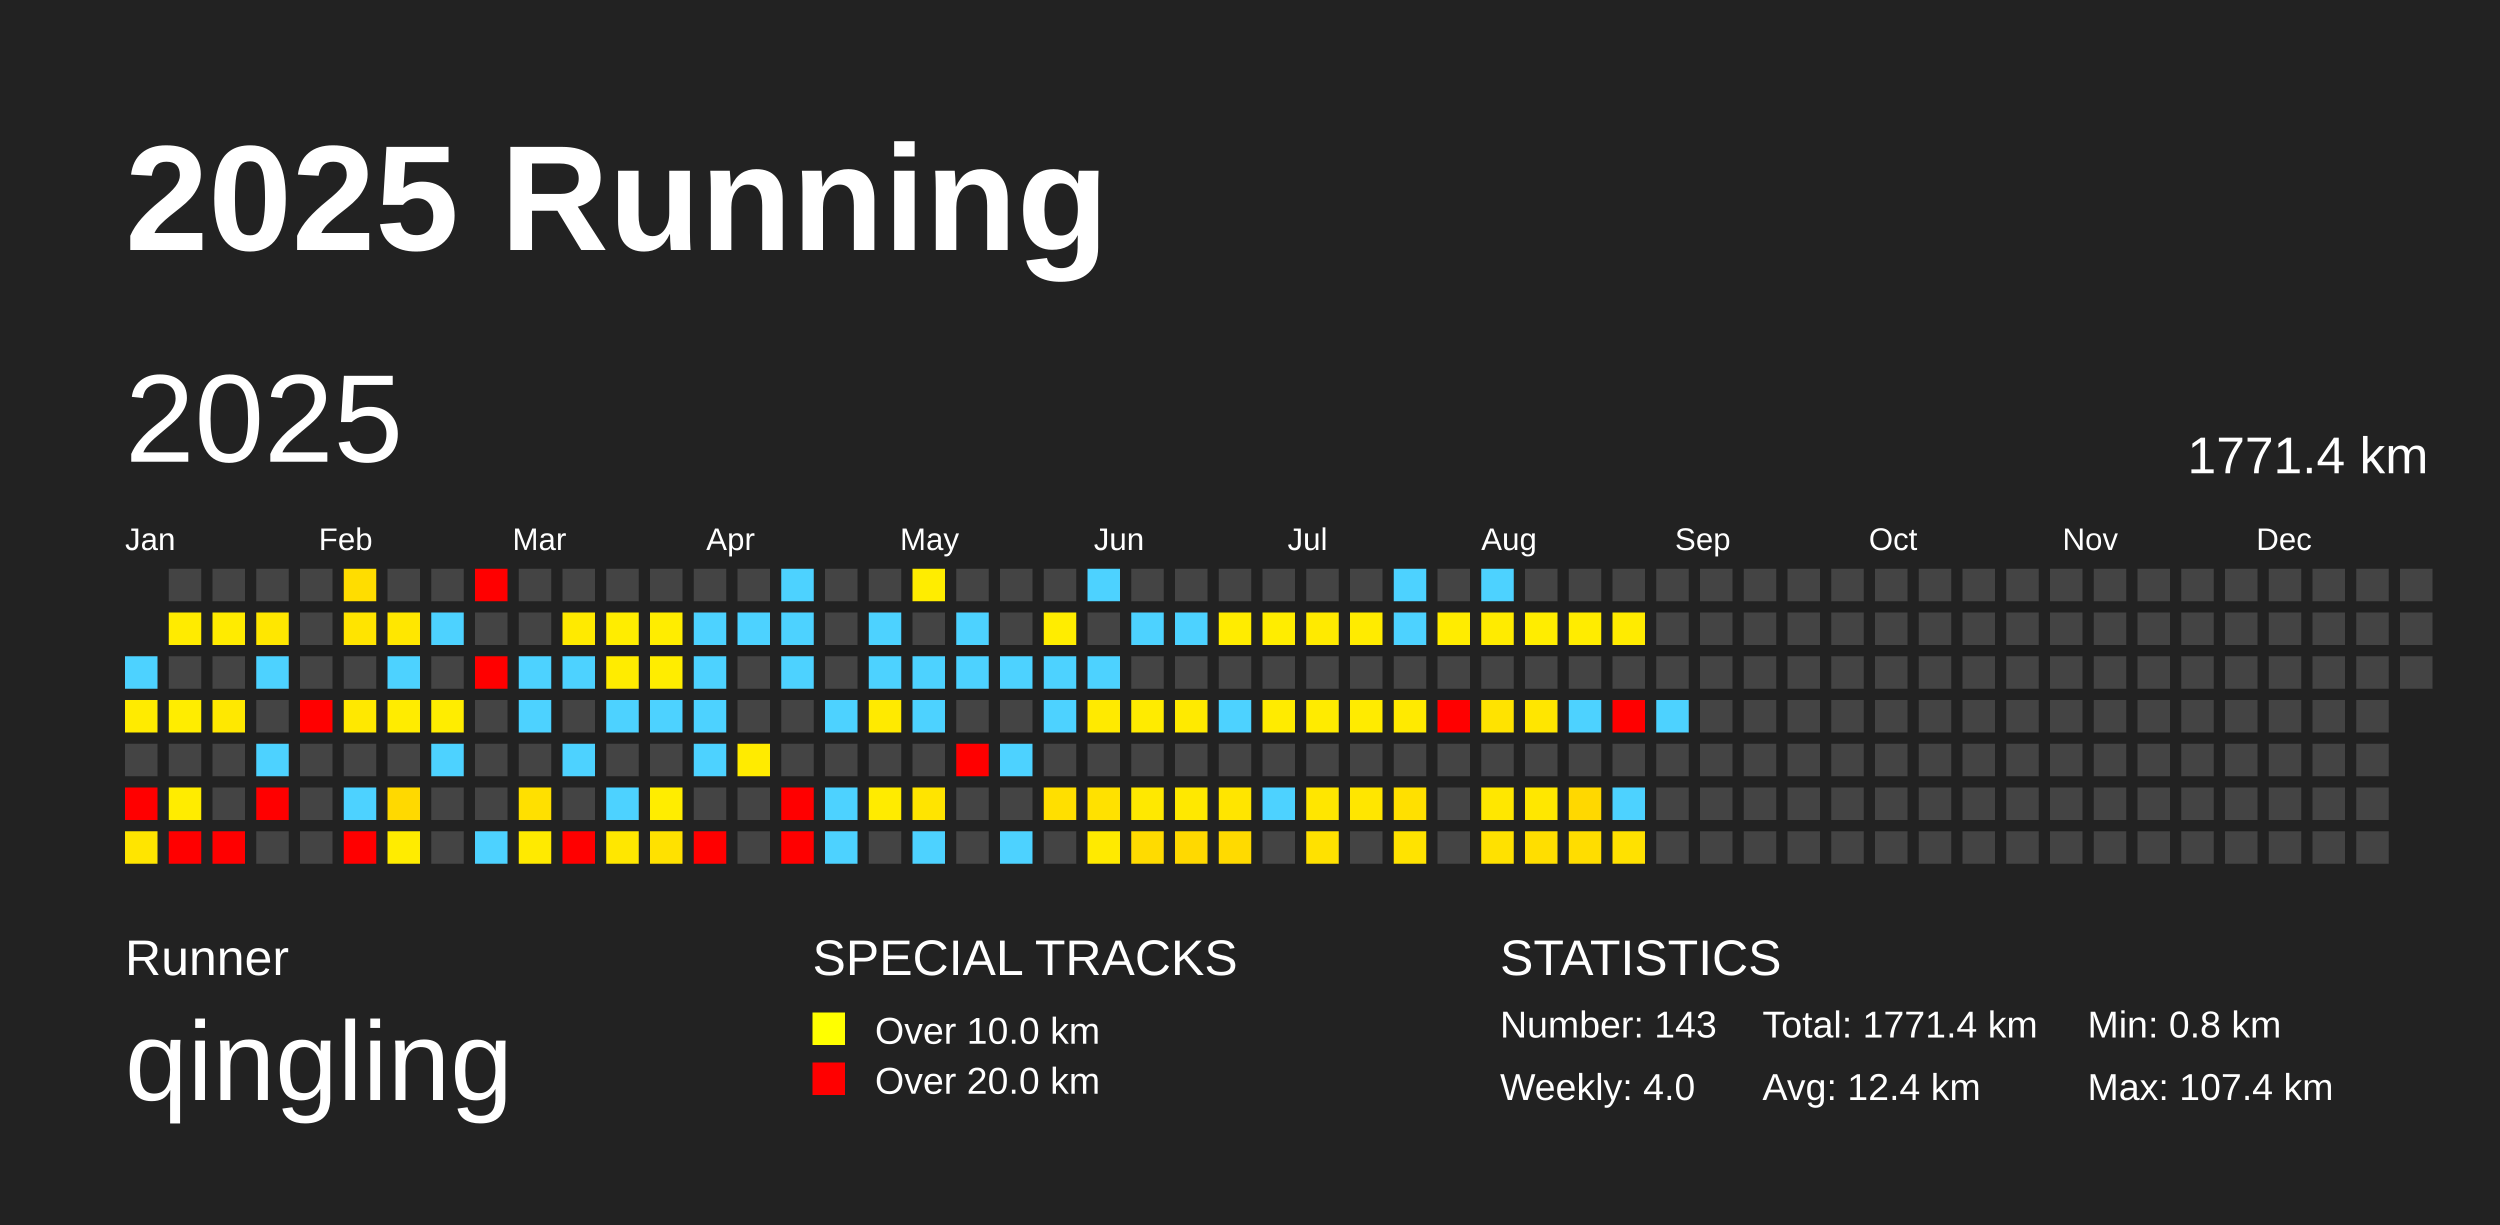
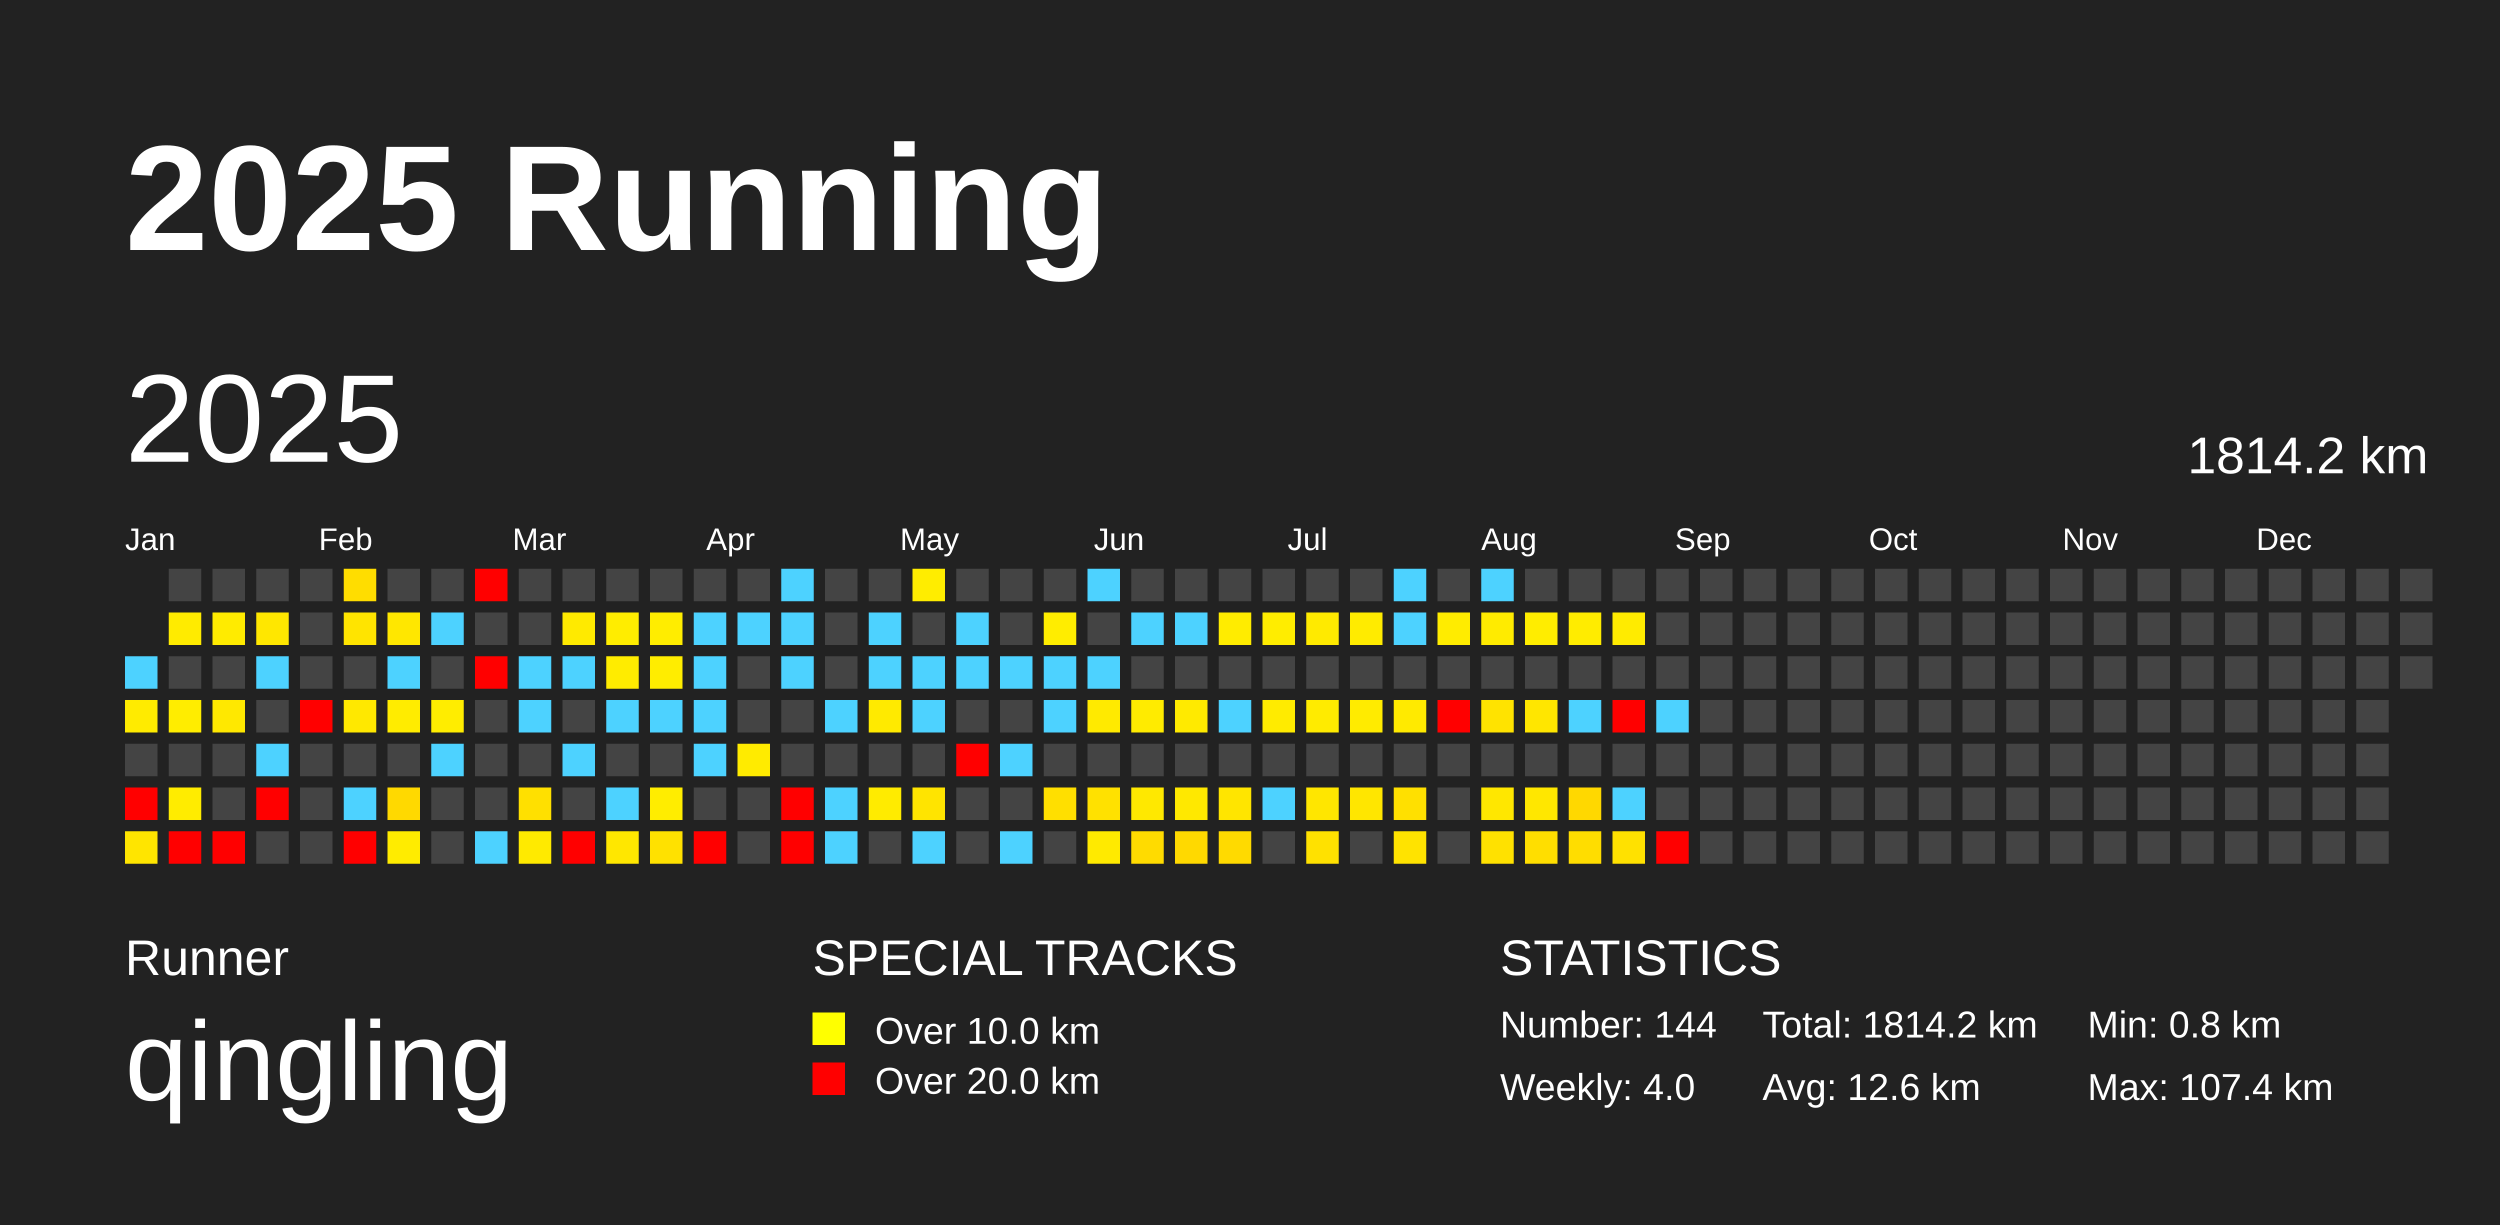
<svg xmlns="http://www.w3.org/2000/svg" baseProfile="full" height="98mm" version="1.1" viewBox="0,0,200,98" width="200mm">
  <defs />
  <rect fill="#222222" height="98" width="200" x="0" y="0" />
  <text fill="#FFFFFF" style="font-size:12px; font-family:Arial; font-weight:bold;" x="10" y="20">2025 Running</text>
  <text fill="#FFFFFF" style="font-size:4px; font-family:Arial" x="10" y="78">Runner</text>
  <text fill="#FFFFFF" style="font-size:9px; font-family:Arial" x="10" y="88">qingling</text>
  <text fill="#FFFFFF" style="font-size:4px; font-family:Arial" x="65" y="78">SPECIAL TRACKS</text>
  <rect fill="yellow" height="2.6" width="2.6" x="65" y="81" />
  <text fill="#FFFFFF" style="font-size:3px; font-family:Arial" x="70" y="83.5">Over 10.0 km</text>
  <rect fill="red" height="2.6" width="2.6" x="65" y="85" />
  <text fill="#FFFFFF" style="font-size:3px; font-family:Arial" x="70" y="87.5">Over 20.0 km</text>
  <text fill="#FFFFFF" style="font-size:4px; font-family:Arial" x="120" y="78">STATISTICS</text>
-   <text fill="#FFFFFF" style="font-size:3px; font-family:Arial" x="120" y="83">Number: 143</text>
+   <text fill="#FFFFFF" style="font-size:3px; font-family:Arial" x="120" y="83">Number: 144</text>
  <text fill="#FFFFFF" style="font-size:3px; font-family:Arial" x="120" y="88">Weekly: 4.0</text>
-   <text fill="#FFFFFF" style="font-size:3px; font-family:Arial" x="141" y="83">Total: 1771.4 km</text>
-   <text fill="#FFFFFF" style="font-size:3px; font-family:Arial" x="141" y="88">Avg: 12.4 km</text>
+   <text fill="#FFFFFF" style="font-size:3px; font-family:Arial" x="141" y="83">Total: 1814.2 km</text>
+   <text fill="#FFFFFF" style="font-size:3px; font-family:Arial" x="141" y="88">Avg: 12.6 km</text>
  <text fill="#FFFFFF" style="font-size:3px; font-family:Arial" x="167" y="83">Min: 0.8 km</text>
  <text fill="#FFFFFF" style="font-size:3px; font-family:Arial" x="167" y="88">Max: 107.4 km</text>
  <text dominant-baseline="hanging" fill="#FFFFFF" style="font-size:10.0px; font-family:Arial;" x="10" y="30">2025</text>
-   <text dominant-baseline="hanging" fill="#FFFFFF" style="font-size:4.125px; font-family:Arial;" x="175" y="35">1771.4 km</text>
+   <text dominant-baseline="hanging" fill="#FFFFFF" style="font-size:4.125px; font-family:Arial;" x="175" y="35">1814.2 km</text>
  <text fill="#FFFFFF" style="font-size:2.5px; font-family:Arial" x="10.0" y="44">Jan</text>
  <text fill="#FFFFFF" style="font-size:2.5px; font-family:Arial" x="25.5" y="44">Feb</text>
  <text fill="#FFFFFF" style="font-size:2.5px; font-family:Arial" x="41.0" y="44">Mar</text>
  <text fill="#FFFFFF" style="font-size:2.5px; font-family:Arial" x="56.5" y="44">Apr</text>
  <text fill="#FFFFFF" style="font-size:2.5px; font-family:Arial" x="72.0" y="44">May</text>
  <text fill="#FFFFFF" style="font-size:2.5px; font-family:Arial" x="87.5" y="44">Jun</text>
  <text fill="#FFFFFF" style="font-size:2.5px; font-family:Arial" x="103.0" y="44">Jul</text>
  <text fill="#FFFFFF" style="font-size:2.5px; font-family:Arial" x="118.5" y="44">Aug</text>
  <text fill="#FFFFFF" style="font-size:2.5px; font-family:Arial" x="134.0" y="44">Sep</text>
  <text fill="#FFFFFF" style="font-size:2.5px; font-family:Arial" x="149.5" y="44">Oct</text>
  <text fill="#FFFFFF" style="font-size:2.5px; font-family:Arial" x="165.0" y="44">Nov</text>
  <text fill="#FFFFFF" style="font-size:2.5px; font-family:Arial" x="180.5" y="44">Dec</text>
  <rect fill="#4dd2ff" height="2.6" width="2.6" x="10.0" y="52.5" />
  <rect fill="#ffeb00" height="2.6" width="2.6" x="10.0" y="56.0" />
  <rect fill="#444444" height="2.6" width="2.6" x="10.0" y="59.5" />
  <rect fill="red" height="2.6" width="2.6" x="10.0" y="63.0" />
  <rect fill="#ffe500" height="2.6" width="2.6" x="10.0" y="66.5" />
  <rect fill="#444444" height="2.6" width="2.6" x="13.5" y="45.5" />
  <rect fill="#ffeb00" height="2.6" width="2.6" x="13.5" y="49.0" />
  <rect fill="#444444" height="2.6" width="2.6" x="13.5" y="52.5" />
  <rect fill="#ffed00" height="2.6" width="2.6" x="13.5" y="56.0" />
  <rect fill="#444444" height="2.6" width="2.6" x="13.5" y="59.5" />
  <rect fill="#ffec00" height="2.6" width="2.6" x="13.5" y="63.0" />
  <rect fill="red" height="2.6" width="2.6" x="13.5" y="66.5" />
  <rect fill="#444444" height="2.6" width="2.6" x="17.0" y="45.5" />
  <rect fill="#ffeb00" height="2.6" width="2.6" x="17.0" y="49.0" />
  <rect fill="#444444" height="2.6" width="2.6" x="17.0" y="52.5" />
  <rect fill="#ffe800" height="2.6" width="2.6" x="17.0" y="56.0" />
  <rect fill="#444444" height="2.6" width="2.6" x="17.0" y="59.5" />
  <rect fill="#444444" height="2.6" width="2.6" x="17.0" y="63.0" />
  <rect fill="red" height="2.6" width="2.6" x="17.0" y="66.5" />
  <rect fill="#444444" height="2.6" width="2.6" x="20.5" y="45.5" />
  <rect fill="#ffe700" height="2.6" width="2.6" x="20.5" y="49.0" />
  <rect fill="#4dd2ff" height="2.6" width="2.6" x="20.5" y="52.5" />
  <rect fill="#444444" height="2.6" width="2.6" x="20.5" y="56.0" />
  <rect fill="#4dd2ff" height="2.6" width="2.6" x="20.5" y="59.5" />
  <rect fill="red" height="2.6" width="2.6" x="20.5" y="63.0" />
  <rect fill="#444444" height="2.6" width="2.6" x="20.5" y="66.5" />
  <rect fill="#444444" height="2.6" width="2.6" x="24.0" y="45.5" />
  <rect fill="#444444" height="2.6" width="2.6" x="24.0" y="49.0" />
  <rect fill="#444444" height="2.6" width="2.6" x="24.0" y="52.5" />
  <rect fill="red" height="2.6" width="2.6" x="24.0" y="56.0" />
  <rect fill="#444444" height="2.6" width="2.6" x="24.0" y="59.5" />
  <rect fill="#444444" height="2.6" width="2.6" x="24.0" y="63.0" />
  <rect fill="#444444" height="2.6" width="2.6" x="24.0" y="66.5" />
  <rect fill="#ffdd00" height="2.6" width="2.6" x="27.5" y="45.5" />
  <rect fill="#ffe400" height="2.6" width="2.6" x="27.5" y="49.0" />
  <rect fill="#444444" height="2.6" width="2.6" x="27.5" y="52.5" />
  <rect fill="#ffe800" height="2.6" width="2.6" x="27.5" y="56.0" />
  <rect fill="#444444" height="2.6" width="2.6" x="27.5" y="59.5" />
  <rect fill="#4dd2ff" height="2.6" width="2.6" x="27.5" y="63.0" />
  <rect fill="red" height="2.6" width="2.6" x="27.5" y="66.5" />
  <rect fill="#444444" height="2.6" width="2.6" x="31.0" y="45.5" />
  <rect fill="#ffe700" height="2.6" width="2.6" x="31.0" y="49.0" />
  <rect fill="#4dd2ff" height="2.6" width="2.6" x="31.0" y="52.5" />
  <rect fill="#ffec00" height="2.6" width="2.6" x="31.0" y="56.0" />
  <rect fill="#444444" height="2.6" width="2.6" x="31.0" y="59.5" />
  <rect fill="#ffd900" height="2.6" width="2.6" x="31.0" y="63.0" />
  <rect fill="#ffec00" height="2.6" width="2.6" x="31.0" y="66.5" />
  <rect fill="#444444" height="2.6" width="2.6" x="34.5" y="45.5" />
  <rect fill="#4dd2ff" height="2.6" width="2.6" x="34.5" y="49.0" />
  <rect fill="#444444" height="2.6" width="2.6" x="34.5" y="52.5" />
  <rect fill="#ffed00" height="2.6" width="2.6" x="34.5" y="56.0" />
  <rect fill="#4dd2ff" height="2.6" width="2.6" x="34.5" y="59.5" />
  <rect fill="#444444" height="2.6" width="2.6" x="34.5" y="63.0" />
  <rect fill="#444444" height="2.6" width="2.6" x="34.5" y="66.5" />
  <rect fill="red" height="2.6" width="2.6" x="38.0" y="45.5" />
  <rect fill="#444444" height="2.6" width="2.6" x="38.0" y="49.0" />
  <rect fill="red" height="2.6" width="2.6" x="38.0" y="52.5" />
  <rect fill="#444444" height="2.6" width="2.6" x="38.0" y="56.0" />
  <rect fill="#444444" height="2.6" width="2.6" x="38.0" y="59.5" />
  <rect fill="#444444" height="2.6" width="2.6" x="38.0" y="63.0" />
  <rect fill="#4dd2ff" height="2.6" width="2.6" x="38.0" y="66.5" />
  <rect fill="#444444" height="2.6" width="2.6" x="41.5" y="45.5" />
  <rect fill="#444444" height="2.6" width="2.6" x="41.5" y="49.0" />
  <rect fill="#4dd2ff" height="2.6" width="2.6" x="41.5" y="52.5" />
  <rect fill="#4dd2ff" height="2.6" width="2.6" x="41.5" y="56.0" />
  <rect fill="#444444" height="2.6" width="2.6" x="41.5" y="59.5" />
  <rect fill="#ffe000" height="2.6" width="2.6" x="41.5" y="63.0" />
  <rect fill="#ffea00" height="2.6" width="2.6" x="41.5" y="66.5" />
  <rect fill="#444444" height="2.6" width="2.6" x="45.0" y="45.5" />
  <rect fill="#ffea00" height="2.6" width="2.6" x="45.0" y="49.0" />
  <rect fill="#4dd2ff" height="2.6" width="2.6" x="45.0" y="52.5" />
  <rect fill="#444444" height="2.6" width="2.6" x="45.0" y="56.0" />
  <rect fill="#4dd2ff" height="2.6" width="2.6" x="45.0" y="59.5" />
  <rect fill="#444444" height="2.6" width="2.6" x="45.0" y="63.0" />
  <rect fill="red" height="2.6" width="2.6" x="45.0" y="66.5" />
  <rect fill="#444444" height="2.6" width="2.6" x="48.5" y="45.5" />
  <rect fill="#ffed00" height="2.6" width="2.6" x="48.5" y="49.0" />
  <rect fill="#ffec00" height="2.6" width="2.6" x="48.5" y="52.5" />
  <rect fill="#4dd2ff" height="2.6" width="2.6" x="48.5" y="56.0" />
  <rect fill="#444444" height="2.6" width="2.6" x="48.5" y="59.5" />
  <rect fill="#4dd2ff" height="2.6" width="2.6" x="48.5" y="63.0" />
  <rect fill="#ffe700" height="2.6" width="2.6" x="48.5" y="66.5" />
  <rect fill="#444444" height="2.6" width="2.6" x="52.0" y="45.5" />
  <rect fill="#ffed00" height="2.6" width="2.6" x="52.0" y="49.0" />
  <rect fill="#ffed00" height="2.6" width="2.6" x="52.0" y="52.5" />
  <rect fill="#4dd2ff" height="2.6" width="2.6" x="52.0" y="56.0" />
  <rect fill="#444444" height="2.6" width="2.6" x="52.0" y="59.5" />
  <rect fill="#ffed00" height="2.6" width="2.6" x="52.0" y="63.0" />
  <rect fill="#ffe100" height="2.6" width="2.6" x="52.0" y="66.5" />
  <rect fill="#444444" height="2.6" width="2.6" x="55.5" y="45.5" />
  <rect fill="#4dd2ff" height="2.6" width="2.6" x="55.5" y="49.0" />
  <rect fill="#4dd2ff" height="2.6" width="2.6" x="55.5" y="52.5" />
  <rect fill="#4dd2ff" height="2.6" width="2.6" x="55.5" y="56.0" />
  <rect fill="#4dd2ff" height="2.6" width="2.6" x="55.5" y="59.5" />
  <rect fill="#444444" height="2.6" width="2.6" x="55.5" y="63.0" />
  <rect fill="red" height="2.6" width="2.6" x="55.5" y="66.5" />
  <rect fill="#444444" height="2.6" width="2.6" x="59.0" y="45.5" />
  <rect fill="#4dd2ff" height="2.6" width="2.6" x="59.0" y="49.0" />
  <rect fill="#444444" height="2.6" width="2.6" x="59.0" y="52.5" />
  <rect fill="#444444" height="2.6" width="2.6" x="59.0" y="56.0" />
  <rect fill="#ffeb00" height="2.6" width="2.6" x="59.0" y="59.5" />
  <rect fill="#444444" height="2.6" width="2.6" x="59.0" y="63.0" />
  <rect fill="#444444" height="2.6" width="2.6" x="59.0" y="66.5" />
  <rect fill="#4dd2ff" height="2.6" width="2.6" x="62.5" y="45.5" />
  <rect fill="#4dd2ff" height="2.6" width="2.6" x="62.5" y="49.0" />
  <rect fill="#4dd2ff" height="2.6" width="2.6" x="62.5" y="52.5" />
  <rect fill="#444444" height="2.6" width="2.6" x="62.5" y="56.0" />
  <rect fill="#444444" height="2.6" width="2.6" x="62.5" y="59.5" />
  <rect fill="red" height="2.6" width="2.6" x="62.5" y="63.0" />
  <rect fill="red" height="2.6" width="2.6" x="62.5" y="66.5" />
  <rect fill="#444444" height="2.6" width="2.6" x="66.0" y="45.5" />
  <rect fill="#444444" height="2.6" width="2.6" x="66.0" y="49.0" />
  <rect fill="#444444" height="2.6" width="2.6" x="66.0" y="52.5" />
  <rect fill="#4dd2ff" height="2.6" width="2.6" x="66.0" y="56.0" />
  <rect fill="#444444" height="2.6" width="2.6" x="66.0" y="59.5" />
  <rect fill="#4dd2ff" height="2.6" width="2.6" x="66.0" y="63.0" />
  <rect fill="#4dd2ff" height="2.6" width="2.6" x="66.0" y="66.5" />
  <rect fill="#444444" height="2.6" width="2.6" x="69.5" y="45.5" />
  <rect fill="#4dd2ff" height="2.6" width="2.6" x="69.5" y="49.0" />
  <rect fill="#4dd2ff" height="2.6" width="2.6" x="69.5" y="52.5" />
  <rect fill="#ffea00" height="2.6" width="2.6" x="69.5" y="56.0" />
  <rect fill="#444444" height="2.6" width="2.6" x="69.5" y="59.5" />
  <rect fill="#ffeb00" height="2.6" width="2.6" x="69.5" y="63.0" />
  <rect fill="#444444" height="2.6" width="2.6" x="69.5" y="66.5" />
  <rect fill="#ffed00" height="2.6" width="2.6" x="73.0" y="45.5" />
  <rect fill="#444444" height="2.6" width="2.6" x="73.0" y="49.0" />
  <rect fill="#4dd2ff" height="2.6" width="2.6" x="73.0" y="52.5" />
  <rect fill="#4dd2ff" height="2.6" width="2.6" x="73.0" y="56.0" />
  <rect fill="#444444" height="2.6" width="2.6" x="73.0" y="59.5" />
  <rect fill="#ffe400" height="2.6" width="2.6" x="73.0" y="63.0" />
  <rect fill="#4dd2ff" height="2.6" width="2.6" x="73.0" y="66.5" />
  <rect fill="#444444" height="2.6" width="2.6" x="76.5" y="45.5" />
  <rect fill="#4dd2ff" height="2.6" width="2.6" x="76.5" y="49.0" />
  <rect fill="#4dd2ff" height="2.6" width="2.6" x="76.5" y="52.5" />
  <rect fill="#444444" height="2.6" width="2.6" x="76.5" y="56.0" />
  <rect fill="red" height="2.6" width="2.6" x="76.5" y="59.5" />
  <rect fill="#444444" height="2.6" width="2.6" x="76.5" y="63.0" />
  <rect fill="#444444" height="2.6" width="2.6" x="76.5" y="66.5" />
  <rect fill="#444444" height="2.6" width="2.6" x="80.0" y="45.5" />
  <rect fill="#444444" height="2.6" width="2.6" x="80.0" y="49.0" />
  <rect fill="#4dd2ff" height="2.6" width="2.6" x="80.0" y="52.5" />
  <rect fill="#444444" height="2.6" width="2.6" x="80.0" y="56.0" />
  <rect fill="#4dd2ff" height="2.6" width="2.6" x="80.0" y="59.5" />
  <rect fill="#444444" height="2.6" width="2.6" x="80.0" y="63.0" />
  <rect fill="#4dd2ff" height="2.6" width="2.6" x="80.0" y="66.5" />
  <rect fill="#444444" height="2.6" width="2.6" x="83.5" y="45.5" />
  <rect fill="#ffed00" height="2.6" width="2.6" x="83.5" y="49.0" />
  <rect fill="#4dd2ff" height="2.6" width="2.6" x="83.5" y="52.5" />
  <rect fill="#4dd2ff" height="2.6" width="2.6" x="83.5" y="56.0" />
  <rect fill="#444444" height="2.6" width="2.6" x="83.5" y="59.5" />
  <rect fill="#ffdf00" height="2.6" width="2.6" x="83.5" y="63.0" />
  <rect fill="#444444" height="2.6" width="2.6" x="83.5" y="66.5" />
  <rect fill="#4dd2ff" height="2.6" width="2.6" x="87.0" y="45.5" />
  <rect fill="#444444" height="2.6" width="2.6" x="87.0" y="49.0" />
  <rect fill="#4dd2ff" height="2.6" width="2.6" x="87.0" y="52.5" />
  <rect fill="#ffea00" height="2.6" width="2.6" x="87.0" y="56.0" />
  <rect fill="#444444" height="2.6" width="2.6" x="87.0" y="59.5" />
  <rect fill="#ffe100" height="2.6" width="2.6" x="87.0" y="63.0" />
  <rect fill="#ffea00" height="2.6" width="2.6" x="87.0" y="66.5" />
  <rect fill="#444444" height="2.6" width="2.6" x="90.5" y="45.5" />
  <rect fill="#4dd2ff" height="2.6" width="2.6" x="90.5" y="49.0" />
  <rect fill="#444444" height="2.6" width="2.6" x="90.5" y="52.5" />
  <rect fill="#ffeb00" height="2.6" width="2.6" x="90.5" y="56.0" />
  <rect fill="#444444" height="2.6" width="2.6" x="90.5" y="59.5" />
  <rect fill="#ffe800" height="2.6" width="2.6" x="90.5" y="63.0" />
  <rect fill="#ffdb00" height="2.6" width="2.6" x="90.5" y="66.5" />
  <rect fill="#444444" height="2.6" width="2.6" x="94.0" y="45.5" />
  <rect fill="#4dd2ff" height="2.6" width="2.6" x="94.0" y="49.0" />
  <rect fill="#444444" height="2.6" width="2.6" x="94.0" y="52.5" />
  <rect fill="#ffea00" height="2.6" width="2.6" x="94.0" y="56.0" />
  <rect fill="#444444" height="2.6" width="2.6" x="94.0" y="59.5" />
  <rect fill="#ffe800" height="2.6" width="2.6" x="94.0" y="63.0" />
  <rect fill="#ffd900" height="2.6" width="2.6" x="94.0" y="66.5" />
  <rect fill="#444444" height="2.6" width="2.6" x="97.5" y="45.5" />
  <rect fill="#ffec00" height="2.6" width="2.6" x="97.5" y="49.0" />
  <rect fill="#444444" height="2.6" width="2.6" x="97.5" y="52.5" />
  <rect fill="#4dd2ff" height="2.6" width="2.6" x="97.5" y="56.0" />
  <rect fill="#444444" height="2.6" width="2.6" x="97.5" y="59.5" />
  <rect fill="#ffe500" height="2.6" width="2.6" x="97.5" y="63.0" />
  <rect fill="#ffda00" height="2.6" width="2.6" x="97.5" y="66.5" />
  <rect fill="#444444" height="2.6" width="2.6" x="101.0" y="45.5" />
  <rect fill="#ffed00" height="2.6" width="2.6" x="101.0" y="49.0" />
  <rect fill="#444444" height="2.6" width="2.6" x="101.0" y="52.5" />
  <rect fill="#ffeb00" height="2.6" width="2.6" x="101.0" y="56.0" />
  <rect fill="#444444" height="2.6" width="2.6" x="101.0" y="59.5" />
  <rect fill="#4dd2ff" height="2.6" width="2.6" x="101.0" y="63.0" />
  <rect fill="#444444" height="2.6" width="2.6" x="101.0" y="66.5" />
  <rect fill="#444444" height="2.6" width="2.6" x="104.5" y="45.5" />
  <rect fill="#ffea00" height="2.6" width="2.6" x="104.5" y="49.0" />
  <rect fill="#444444" height="2.6" width="2.6" x="104.5" y="52.5" />
  <rect fill="#ffeb00" height="2.6" width="2.6" x="104.5" y="56.0" />
  <rect fill="#444444" height="2.6" width="2.6" x="104.5" y="59.5" />
  <rect fill="#ffe600" height="2.6" width="2.6" x="104.5" y="63.0" />
  <rect fill="#ffe100" height="2.6" width="2.6" x="104.5" y="66.5" />
  <rect fill="#444444" height="2.6" width="2.6" x="108.0" y="45.5" />
  <rect fill="#ffeb00" height="2.6" width="2.6" x="108.0" y="49.0" />
  <rect fill="#444444" height="2.6" width="2.6" x="108.0" y="52.5" />
  <rect fill="#ffeb00" height="2.6" width="2.6" x="108.0" y="56.0" />
  <rect fill="#444444" height="2.6" width="2.6" x="108.0" y="59.5" />
  <rect fill="#ffe600" height="2.6" width="2.6" x="108.0" y="63.0" />
  <rect fill="#444444" height="2.6" width="2.6" x="108.0" y="66.5" />
  <rect fill="#4dd2ff" height="2.6" width="2.6" x="111.5" y="45.5" />
  <rect fill="#4dd2ff" height="2.6" width="2.6" x="111.5" y="49.0" />
  <rect fill="#444444" height="2.6" width="2.6" x="111.5" y="52.5" />
  <rect fill="#ffea00" height="2.6" width="2.6" x="111.5" y="56.0" />
  <rect fill="#444444" height="2.6" width="2.6" x="111.5" y="59.5" />
  <rect fill="#ffe000" height="2.6" width="2.6" x="111.5" y="63.0" />
  <rect fill="#ffe300" height="2.6" width="2.6" x="111.5" y="66.5" />
  <rect fill="#444444" height="2.6" width="2.6" x="115.0" y="45.5" />
  <rect fill="#ffec00" height="2.6" width="2.6" x="115.0" y="49.0" />
  <rect fill="#444444" height="2.6" width="2.6" x="115.0" y="52.5" />
  <rect fill="red" height="2.6" width="2.6" x="115.0" y="56.0" />
  <rect fill="#444444" height="2.6" width="2.6" x="115.0" y="59.5" />
  <rect fill="#444444" height="2.6" width="2.6" x="115.0" y="63.0" />
  <rect fill="#444444" height="2.6" width="2.6" x="115.0" y="66.5" />
  <rect fill="#4dd2ff" height="2.6" width="2.6" x="118.5" y="45.5" />
  <rect fill="#ffeb00" height="2.6" width="2.6" x="118.5" y="49.0" />
  <rect fill="#444444" height="2.6" width="2.6" x="118.5" y="52.5" />
  <rect fill="#ffe300" height="2.6" width="2.6" x="118.5" y="56.0" />
  <rect fill="#444444" height="2.6" width="2.6" x="118.5" y="59.5" />
  <rect fill="#ffe700" height="2.6" width="2.6" x="118.5" y="63.0" />
  <rect fill="#ffe100" height="2.6" width="2.6" x="118.5" y="66.5" />
  <rect fill="#444444" height="2.6" width="2.6" x="122.0" y="45.5" />
  <rect fill="#ffed00" height="2.6" width="2.6" x="122.0" y="49.0" />
  <rect fill="#444444" height="2.6" width="2.6" x="122.0" y="52.5" />
  <rect fill="#ffe600" height="2.6" width="2.6" x="122.0" y="56.0" />
  <rect fill="#444444" height="2.6" width="2.6" x="122.0" y="59.5" />
  <rect fill="#ffe700" height="2.6" width="2.6" x="122.0" y="63.0" />
  <rect fill="#ffde00" height="2.6" width="2.6" x="122.0" y="66.5" />
  <rect fill="#444444" height="2.6" width="2.6" x="125.5" y="45.5" />
  <rect fill="#ffec00" height="2.6" width="2.6" x="125.5" y="49.0" />
  <rect fill="#444444" height="2.6" width="2.6" x="125.5" y="52.5" />
  <rect fill="#4dd2ff" height="2.6" width="2.6" x="125.5" y="56.0" />
  <rect fill="#444444" height="2.6" width="2.6" x="125.5" y="59.5" />
  <rect fill="#ffd800" height="2.6" width="2.6" x="125.5" y="63.0" />
  <rect fill="#ffdd00" height="2.6" width="2.6" x="125.5" y="66.5" />
  <rect fill="#444444" height="2.6" width="2.6" x="129.0" y="45.5" />
  <rect fill="#ffeb00" height="2.6" width="2.6" x="129.0" y="49.0" />
  <rect fill="#444444" height="2.6" width="2.6" x="129.0" y="52.5" />
  <rect fill="red" height="2.6" width="2.6" x="129.0" y="56.0" />
  <rect fill="#444444" height="2.6" width="2.6" x="129.0" y="59.5" />
  <rect fill="#4dd2ff" height="2.6" width="2.6" x="129.0" y="63.0" />
  <rect fill="#ffe100" height="2.6" width="2.6" x="129.0" y="66.5" />
  <rect fill="#444444" height="2.6" width="2.6" x="132.5" y="45.5" />
  <rect fill="#444444" height="2.6" width="2.6" x="132.5" y="49.0" />
  <rect fill="#444444" height="2.6" width="2.6" x="132.5" y="52.5" />
  <rect fill="#4dd2ff" height="2.6" width="2.6" x="132.5" y="56.0" />
  <rect fill="#444444" height="2.6" width="2.6" x="132.5" y="59.5" />
  <rect fill="#444444" height="2.6" width="2.6" x="132.5" y="63.0" />
-   <rect fill="#444444" height="2.6" width="2.6" x="132.5" y="66.5" />
+   <rect fill="red" height="2.6" width="2.6" x="132.5" y="66.5" />
  <rect fill="#444444" height="2.6" width="2.6" x="136.0" y="45.5" />
  <rect fill="#444444" height="2.6" width="2.6" x="136.0" y="49.0" />
  <rect fill="#444444" height="2.6" width="2.6" x="136.0" y="52.5" />
  <rect fill="#444444" height="2.6" width="2.6" x="136.0" y="56.0" />
  <rect fill="#444444" height="2.6" width="2.6" x="136.0" y="59.5" />
  <rect fill="#444444" height="2.6" width="2.6" x="136.0" y="63.0" />
  <rect fill="#444444" height="2.6" width="2.6" x="136.0" y="66.5" />
  <rect fill="#444444" height="2.6" width="2.6" x="139.5" y="45.5" />
  <rect fill="#444444" height="2.6" width="2.6" x="139.5" y="49.0" />
  <rect fill="#444444" height="2.6" width="2.6" x="139.5" y="52.5" />
  <rect fill="#444444" height="2.6" width="2.6" x="139.5" y="56.0" />
  <rect fill="#444444" height="2.6" width="2.6" x="139.5" y="59.5" />
  <rect fill="#444444" height="2.6" width="2.6" x="139.5" y="63.0" />
  <rect fill="#444444" height="2.6" width="2.6" x="139.5" y="66.5" />
  <rect fill="#444444" height="2.6" width="2.6" x="143.0" y="45.5" />
  <rect fill="#444444" height="2.6" width="2.6" x="143.0" y="49.0" />
  <rect fill="#444444" height="2.6" width="2.6" x="143.0" y="52.5" />
  <rect fill="#444444" height="2.6" width="2.6" x="143.0" y="56.0" />
  <rect fill="#444444" height="2.6" width="2.6" x="143.0" y="59.5" />
  <rect fill="#444444" height="2.6" width="2.6" x="143.0" y="63.0" />
  <rect fill="#444444" height="2.6" width="2.6" x="143.0" y="66.5" />
  <rect fill="#444444" height="2.6" width="2.6" x="146.5" y="45.5" />
  <rect fill="#444444" height="2.6" width="2.6" x="146.5" y="49.0" />
  <rect fill="#444444" height="2.6" width="2.6" x="146.5" y="52.5" />
  <rect fill="#444444" height="2.6" width="2.6" x="146.5" y="56.0" />
  <rect fill="#444444" height="2.6" width="2.6" x="146.5" y="59.5" />
  <rect fill="#444444" height="2.6" width="2.6" x="146.5" y="63.0" />
  <rect fill="#444444" height="2.6" width="2.6" x="146.5" y="66.5" />
  <rect fill="#444444" height="2.6" width="2.6" x="150.0" y="45.5" />
  <rect fill="#444444" height="2.6" width="2.6" x="150.0" y="49.0" />
  <rect fill="#444444" height="2.6" width="2.6" x="150.0" y="52.5" />
  <rect fill="#444444" height="2.6" width="2.6" x="150.0" y="56.0" />
  <rect fill="#444444" height="2.6" width="2.6" x="150.0" y="59.5" />
  <rect fill="#444444" height="2.6" width="2.6" x="150.0" y="63.0" />
  <rect fill="#444444" height="2.6" width="2.6" x="150.0" y="66.5" />
  <rect fill="#444444" height="2.6" width="2.6" x="153.5" y="45.5" />
  <rect fill="#444444" height="2.6" width="2.6" x="153.5" y="49.0" />
  <rect fill="#444444" height="2.6" width="2.6" x="153.5" y="52.5" />
  <rect fill="#444444" height="2.6" width="2.6" x="153.5" y="56.0" />
  <rect fill="#444444" height="2.6" width="2.6" x="153.5" y="59.5" />
  <rect fill="#444444" height="2.6" width="2.6" x="153.5" y="63.0" />
  <rect fill="#444444" height="2.6" width="2.6" x="153.5" y="66.5" />
  <rect fill="#444444" height="2.6" width="2.6" x="157.0" y="45.5" />
  <rect fill="#444444" height="2.6" width="2.6" x="157.0" y="49.0" />
  <rect fill="#444444" height="2.6" width="2.6" x="157.0" y="52.5" />
  <rect fill="#444444" height="2.6" width="2.6" x="157.0" y="56.0" />
  <rect fill="#444444" height="2.6" width="2.6" x="157.0" y="59.5" />
  <rect fill="#444444" height="2.6" width="2.6" x="157.0" y="63.0" />
  <rect fill="#444444" height="2.6" width="2.6" x="157.0" y="66.5" />
  <rect fill="#444444" height="2.6" width="2.6" x="160.5" y="45.5" />
  <rect fill="#444444" height="2.6" width="2.6" x="160.5" y="49.0" />
  <rect fill="#444444" height="2.6" width="2.6" x="160.5" y="52.5" />
  <rect fill="#444444" height="2.6" width="2.6" x="160.5" y="56.0" />
  <rect fill="#444444" height="2.6" width="2.6" x="160.5" y="59.5" />
  <rect fill="#444444" height="2.6" width="2.6" x="160.5" y="63.0" />
  <rect fill="#444444" height="2.6" width="2.6" x="160.5" y="66.5" />
  <rect fill="#444444" height="2.6" width="2.6" x="164.0" y="45.5" />
  <rect fill="#444444" height="2.6" width="2.6" x="164.0" y="49.0" />
  <rect fill="#444444" height="2.6" width="2.6" x="164.0" y="52.5" />
  <rect fill="#444444" height="2.6" width="2.6" x="164.0" y="56.0" />
  <rect fill="#444444" height="2.6" width="2.6" x="164.0" y="59.5" />
  <rect fill="#444444" height="2.6" width="2.6" x="164.0" y="63.0" />
  <rect fill="#444444" height="2.6" width="2.6" x="164.0" y="66.5" />
  <rect fill="#444444" height="2.6" width="2.6" x="167.5" y="45.5" />
  <rect fill="#444444" height="2.6" width="2.6" x="167.5" y="49.0" />
  <rect fill="#444444" height="2.6" width="2.6" x="167.5" y="52.5" />
  <rect fill="#444444" height="2.6" width="2.6" x="167.5" y="56.0" />
  <rect fill="#444444" height="2.6" width="2.6" x="167.5" y="59.5" />
  <rect fill="#444444" height="2.6" width="2.6" x="167.5" y="63.0" />
  <rect fill="#444444" height="2.6" width="2.6" x="167.5" y="66.5" />
  <rect fill="#444444" height="2.6" width="2.6" x="171.0" y="45.5" />
  <rect fill="#444444" height="2.6" width="2.6" x="171.0" y="49.0" />
  <rect fill="#444444" height="2.6" width="2.6" x="171.0" y="52.5" />
  <rect fill="#444444" height="2.6" width="2.6" x="171.0" y="56.0" />
  <rect fill="#444444" height="2.6" width="2.6" x="171.0" y="59.5" />
  <rect fill="#444444" height="2.6" width="2.6" x="171.0" y="63.0" />
  <rect fill="#444444" height="2.6" width="2.6" x="171.0" y="66.5" />
  <rect fill="#444444" height="2.6" width="2.6" x="174.5" y="45.5" />
  <rect fill="#444444" height="2.6" width="2.6" x="174.5" y="49.0" />
  <rect fill="#444444" height="2.6" width="2.6" x="174.5" y="52.5" />
  <rect fill="#444444" height="2.6" width="2.6" x="174.5" y="56.0" />
  <rect fill="#444444" height="2.6" width="2.6" x="174.5" y="59.5" />
  <rect fill="#444444" height="2.6" width="2.6" x="174.5" y="63.0" />
  <rect fill="#444444" height="2.6" width="2.6" x="174.5" y="66.5" />
  <rect fill="#444444" height="2.6" width="2.6" x="178.0" y="45.5" />
  <rect fill="#444444" height="2.6" width="2.6" x="178.0" y="49.0" />
  <rect fill="#444444" height="2.6" width="2.6" x="178.0" y="52.5" />
  <rect fill="#444444" height="2.6" width="2.6" x="178.0" y="56.0" />
  <rect fill="#444444" height="2.6" width="2.6" x="178.0" y="59.5" />
  <rect fill="#444444" height="2.6" width="2.6" x="178.0" y="63.0" />
  <rect fill="#444444" height="2.6" width="2.6" x="178.0" y="66.5" />
  <rect fill="#444444" height="2.6" width="2.6" x="181.5" y="45.5" />
  <rect fill="#444444" height="2.6" width="2.6" x="181.5" y="49.0" />
  <rect fill="#444444" height="2.6" width="2.6" x="181.5" y="52.5" />
  <rect fill="#444444" height="2.6" width="2.6" x="181.5" y="56.0" />
  <rect fill="#444444" height="2.6" width="2.6" x="181.5" y="59.5" />
  <rect fill="#444444" height="2.6" width="2.6" x="181.5" y="63.0" />
  <rect fill="#444444" height="2.6" width="2.6" x="181.5" y="66.5" />
  <rect fill="#444444" height="2.6" width="2.6" x="185.0" y="45.5" />
  <rect fill="#444444" height="2.6" width="2.6" x="185.0" y="49.0" />
  <rect fill="#444444" height="2.6" width="2.6" x="185.0" y="52.5" />
  <rect fill="#444444" height="2.6" width="2.6" x="185.0" y="56.0" />
  <rect fill="#444444" height="2.6" width="2.6" x="185.0" y="59.5" />
  <rect fill="#444444" height="2.6" width="2.6" x="185.0" y="63.0" />
  <rect fill="#444444" height="2.6" width="2.6" x="185.0" y="66.5" />
  <rect fill="#444444" height="2.6" width="2.6" x="188.5" y="45.5" />
  <rect fill="#444444" height="2.6" width="2.6" x="188.5" y="49.0" />
  <rect fill="#444444" height="2.6" width="2.6" x="188.5" y="52.5" />
  <rect fill="#444444" height="2.6" width="2.6" x="188.5" y="56.0" />
  <rect fill="#444444" height="2.6" width="2.6" x="188.5" y="59.5" />
  <rect fill="#444444" height="2.6" width="2.6" x="188.5" y="63.0" />
  <rect fill="#444444" height="2.6" width="2.6" x="188.5" y="66.5" />
  <rect fill="#444444" height="2.6" width="2.6" x="192.0" y="45.5" />
  <rect fill="#444444" height="2.6" width="2.6" x="192.0" y="49.0" />
  <rect fill="#444444" height="2.6" width="2.6" x="192.0" y="52.5" />
</svg>
